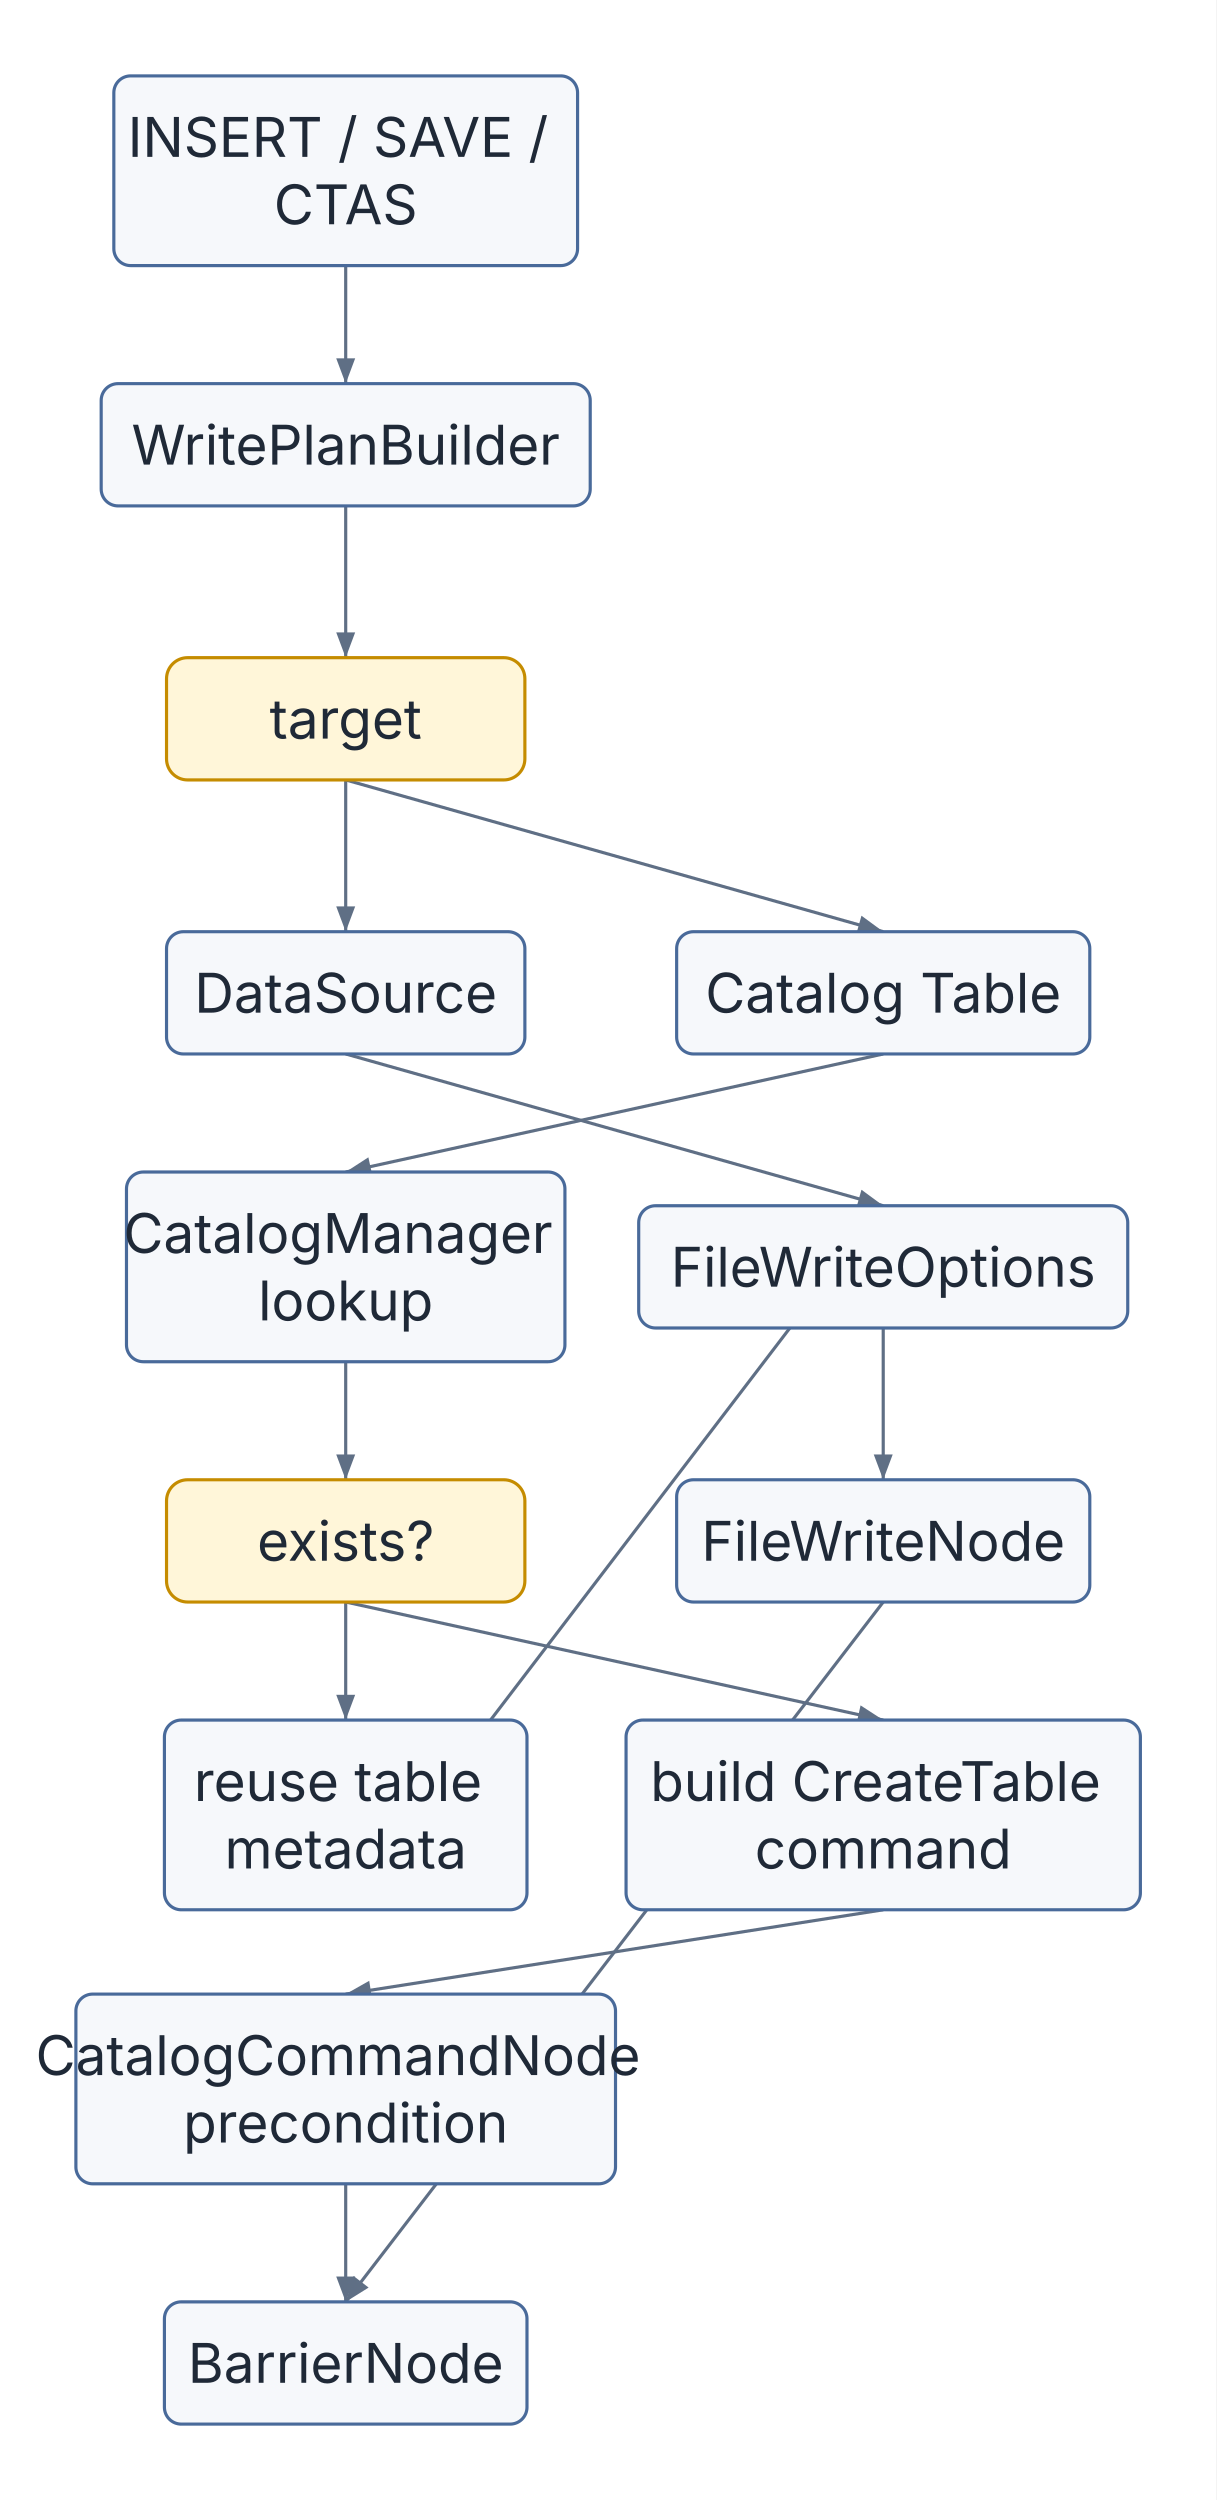
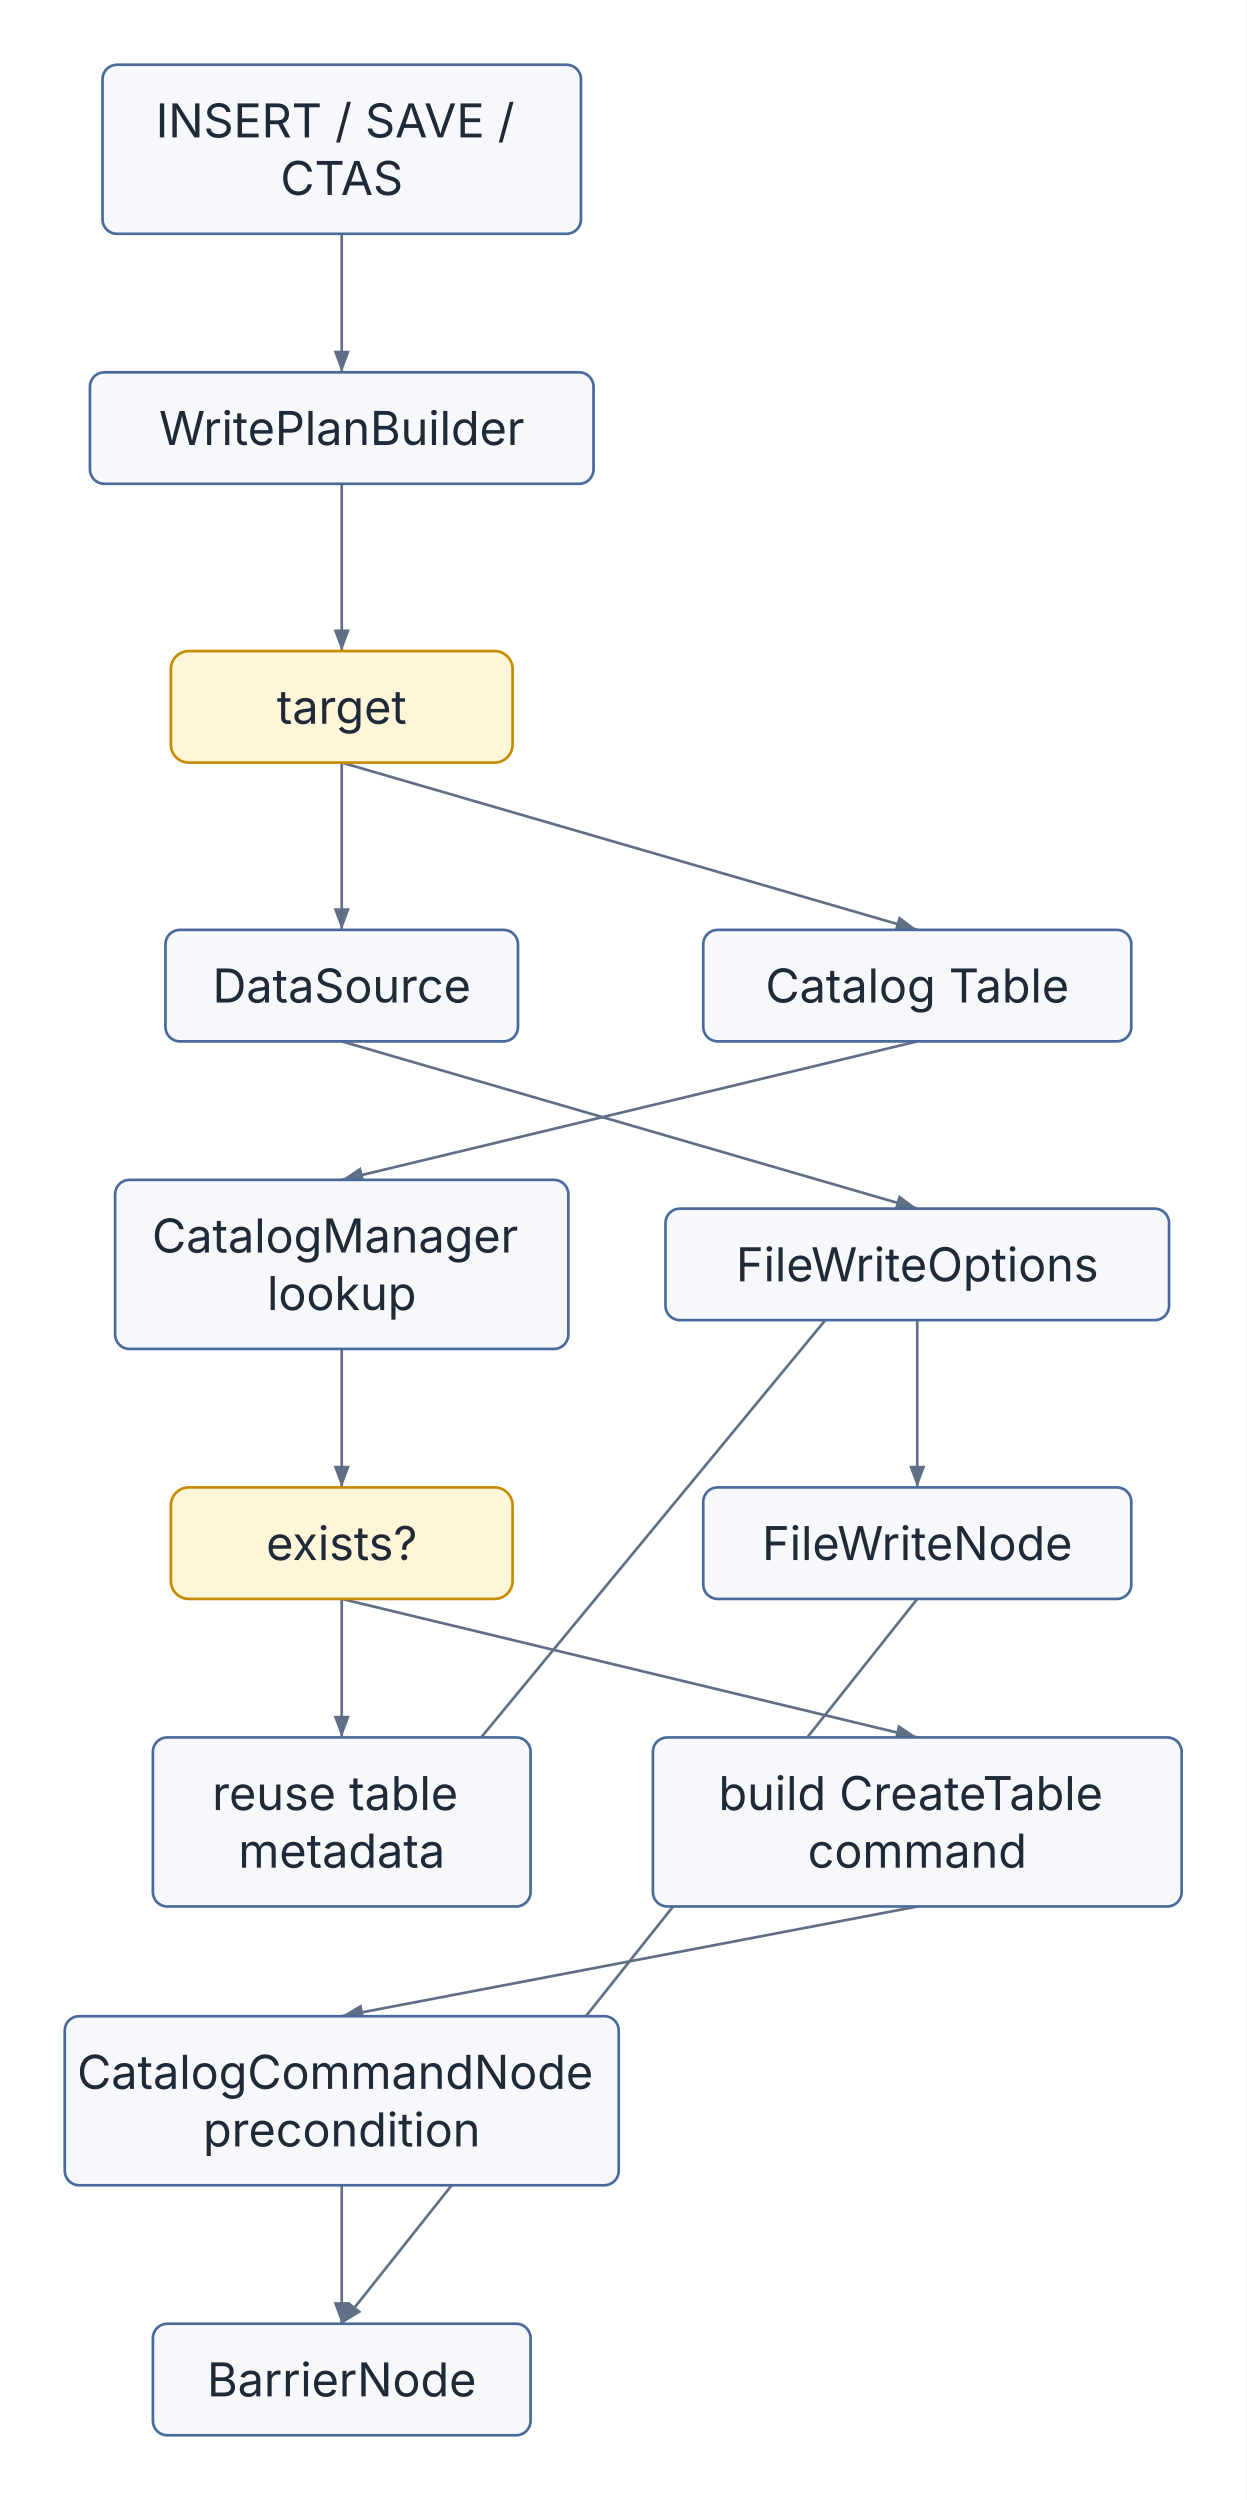
- <svg xmlns="http://www.w3.org/2000/svg" width="577" height="1186" viewBox="0 0 577 1186">
+ <svg xmlns="http://www.w3.org/2000/svg" width="693" height="1390" viewBox="0 0 693 1390">
  <defs>
    <marker id="arrow" markerWidth="10" markerHeight="10" refX="8" refY="3" orient="auto" markerUnits="strokeWidth">
      <path d="M0,0 L0,6 L8,3 z" fill="#5f6f85" />
    </marker>
  </defs>
-   <rect x="0" y="0" width="577" height="1186" fill="white" />
-   <line x1="164" y1="126" x2="164" y2="182" stroke="#5f6f85" stroke-width="1.5" marker-end="url(#arrow)" />
-   <line x1="164" y1="240" x2="164" y2="312" stroke="#5f6f85" stroke-width="1.5" marker-end="url(#arrow)" />
-   <line x1="164" y1="370" x2="164" y2="442" stroke="#5f6f85" stroke-width="1.5" marker-end="url(#arrow)" />
-   <line x1="164" y1="370" x2="419" y2="442" stroke="#5f6f85" stroke-width="1.5" marker-end="url(#arrow)" />
-   <line x1="419" y1="500" x2="164" y2="556" stroke="#5f6f85" stroke-width="1.5" marker-end="url(#arrow)" />
-   <line x1="164" y1="646" x2="164" y2="702" stroke="#5f6f85" stroke-width="1.5" marker-end="url(#arrow)" />
-   <line x1="164" y1="760" x2="164" y2="816" stroke="#5f6f85" stroke-width="1.5" marker-end="url(#arrow)" />
-   <line x1="164" y1="760" x2="419" y2="816" stroke="#5f6f85" stroke-width="1.5" marker-end="url(#arrow)" />
-   <line x1="164" y1="500" x2="419" y2="572" stroke="#5f6f85" stroke-width="1.5" marker-end="url(#arrow)" />
-   <line x1="164" y1="906" x2="419" y2="572" stroke="#5f6f85" stroke-width="1.5" marker-end="url(#arrow)" />
-   <line x1="419" y1="906" x2="164" y2="946" stroke="#5f6f85" stroke-width="1.5" marker-end="url(#arrow)" />
-   <line x1="419" y1="630" x2="419" y2="702" stroke="#5f6f85" stroke-width="1.5" marker-end="url(#arrow)" />
-   <line x1="164" y1="1036" x2="164" y2="1092" stroke="#5f6f85" stroke-width="1.5" marker-end="url(#arrow)" />
-   <line x1="419" y1="760" x2="164" y2="1092" stroke="#5f6f85" stroke-width="1.5" marker-end="url(#arrow)" />
-   <rect x="54" y="36" width="220" height="90" rx="8" fill="#f6f8fb" stroke="#496a9a" stroke-width="1.5" />
-   <text x="164" y="65" text-anchor="middle" dominant-baseline="middle" font-family="Inter, Helvetica, Arial, sans-serif" font-size="26" fill="#1f2937">
-     <tspan x="164" dy="0">INSERT / SAVE /</tspan>
-     <tspan x="164" dy="32">CTAS</tspan>
+   <rect x="0" y="0" width="693" height="1390" fill="white" />
+   <line x1="190" y1="130" x2="190" y2="207" stroke="#5f6f85" stroke-width="1.5" marker-end="url(#arrow)" />
+   <line x1="190" y1="269" x2="190" y2="362" stroke="#5f6f85" stroke-width="1.5" marker-end="url(#arrow)" />
+   <line x1="190" y1="424" x2="190" y2="517" stroke="#5f6f85" stroke-width="1.5" marker-end="url(#arrow)" />
+   <line x1="190" y1="424" x2="510" y2="517" stroke="#5f6f85" stroke-width="1.5" marker-end="url(#arrow)" />
+   <line x1="510" y1="579" x2="190" y2="656" stroke="#5f6f85" stroke-width="1.5" marker-end="url(#arrow)" />
+   <line x1="190" y1="750" x2="190" y2="827" stroke="#5f6f85" stroke-width="1.5" marker-end="url(#arrow)" />
+   <line x1="190" y1="889" x2="190" y2="966" stroke="#5f6f85" stroke-width="1.5" marker-end="url(#arrow)" />
+   <line x1="190" y1="889" x2="510" y2="966" stroke="#5f6f85" stroke-width="1.5" marker-end="url(#arrow)" />
+   <line x1="190" y1="579" x2="510" y2="672" stroke="#5f6f85" stroke-width="1.5" marker-end="url(#arrow)" />
+   <line x1="190" y1="1060" x2="510" y2="672" stroke="#5f6f85" stroke-width="1.5" marker-end="url(#arrow)" />
+   <line x1="510" y1="1060" x2="190" y2="1121" stroke="#5f6f85" stroke-width="1.5" marker-end="url(#arrow)" />
+   <line x1="510" y1="734" x2="510" y2="827" stroke="#5f6f85" stroke-width="1.5" marker-end="url(#arrow)" />
+   <line x1="190" y1="1215" x2="190" y2="1292" stroke="#5f6f85" stroke-width="1.5" marker-end="url(#arrow)" />
+   <line x1="510" y1="889" x2="190" y2="1292" stroke="#5f6f85" stroke-width="1.5" marker-end="url(#arrow)" />
+   <rect x="57" y="36" width="266" height="94" rx="8" fill="#f6f8fb" stroke="#496a9a" stroke-width="1.5" />
+   <text x="190" y="67" text-anchor="middle" dominant-baseline="middle" font-family="Inter, Helvetica, Arial, sans-serif" font-size="26" fill="#1f2937">
+     <tspan x="190" dy="0">INSERT / SAVE /</tspan>
+     <tspan x="190" dy="32">CTAS</tspan>
  </text>
-   <rect x="48" y="182" width="232" height="58" rx="8" fill="#f6f8fb" stroke="#496a9a" stroke-width="1.5" />
-   <text x="164" y="211" text-anchor="middle" dominant-baseline="middle" font-family="Inter, Helvetica, Arial, sans-serif" font-size="26" fill="#1f2937">
-     <tspan x="164" dy="0">WritePlanBuilder</tspan>
+   <rect x="50" y="207" width="280" height="62" rx="8" fill="#f6f8fb" stroke="#496a9a" stroke-width="1.5" />
+   <text x="190" y="238" text-anchor="middle" dominant-baseline="middle" font-family="Inter, Helvetica, Arial, sans-serif" font-size="26" fill="#1f2937">
+     <tspan x="190" dy="0">WritePlanBuilder</tspan>
  </text>
-   <rect x="79" y="312" width="170" height="58" rx="10" fill="#fff6d9" stroke="#c58c00" stroke-width="1.5" />
-   <text x="164" y="341" text-anchor="middle" dominant-baseline="middle" font-family="Inter, Helvetica, Arial, sans-serif" font-size="26" fill="#1f2937">
-     <tspan x="164" dy="0">target</tspan>
+   <rect x="95" y="362" width="190" height="62" rx="10" fill="#fff6d9" stroke="#c58c00" stroke-width="1.5" />
+   <text x="190" y="393" text-anchor="middle" dominant-baseline="middle" font-family="Inter, Helvetica, Arial, sans-serif" font-size="26" fill="#1f2937">
+     <tspan x="190" dy="0">target</tspan>
  </text>
-   <rect x="79" y="442" width="170" height="58" rx="8" fill="#f6f8fb" stroke="#496a9a" stroke-width="1.5" />
-   <text x="164" y="471" text-anchor="middle" dominant-baseline="middle" font-family="Inter, Helvetica, Arial, sans-serif" font-size="26" fill="#1f2937">
-     <tspan x="164" dy="0">DataSource</tspan>
+   <rect x="92" y="517" width="196" height="62" rx="8" fill="#f6f8fb" stroke="#496a9a" stroke-width="1.5" />
+   <text x="190" y="548" text-anchor="middle" dominant-baseline="middle" font-family="Inter, Helvetica, Arial, sans-serif" font-size="26" fill="#1f2937">
+     <tspan x="190" dy="0">DataSource</tspan>
  </text>
-   <rect x="321" y="442" width="196" height="58" rx="8" fill="#f6f8fb" stroke="#496a9a" stroke-width="1.5" />
-   <text x="419" y="471" text-anchor="middle" dominant-baseline="middle" font-family="Inter, Helvetica, Arial, sans-serif" font-size="26" fill="#1f2937">
-     <tspan x="419" dy="0">Catalog Table</tspan>
+   <rect x="391" y="517" width="238" height="62" rx="8" fill="#f6f8fb" stroke="#496a9a" stroke-width="1.5" />
+   <text x="510" y="548" text-anchor="middle" dominant-baseline="middle" font-family="Inter, Helvetica, Arial, sans-serif" font-size="26" fill="#1f2937">
+     <tspan x="510" dy="0">Catalog Table</tspan>
  </text>
-   <rect x="60" y="556" width="208" height="90" rx="8" fill="#f6f8fb" stroke="#496a9a" stroke-width="1.5" />
-   <text x="164" y="585" text-anchor="middle" dominant-baseline="middle" font-family="Inter, Helvetica, Arial, sans-serif" font-size="26" fill="#1f2937">
-     <tspan x="164" dy="0">CatalogManager</tspan>
-     <tspan x="164" dy="32">lookup</tspan>
+   <rect x="64" y="656" width="252" height="94" rx="8" fill="#f6f8fb" stroke="#496a9a" stroke-width="1.5" />
+   <text x="190" y="687" text-anchor="middle" dominant-baseline="middle" font-family="Inter, Helvetica, Arial, sans-serif" font-size="26" fill="#1f2937">
+     <tspan x="190" dy="0">CatalogManager</tspan>
+     <tspan x="190" dy="32">lookup</tspan>
  </text>
-   <rect x="79" y="702" width="170" height="58" rx="10" fill="#fff6d9" stroke="#c58c00" stroke-width="1.5" />
-   <text x="164" y="731" text-anchor="middle" dominant-baseline="middle" font-family="Inter, Helvetica, Arial, sans-serif" font-size="26" fill="#1f2937">
-     <tspan x="164" dy="0">exists?</tspan>
+   <rect x="95" y="827" width="190" height="62" rx="10" fill="#fff6d9" stroke="#c58c00" stroke-width="1.5" />
+   <text x="190" y="858" text-anchor="middle" dominant-baseline="middle" font-family="Inter, Helvetica, Arial, sans-serif" font-size="26" fill="#1f2937">
+     <tspan x="190" dy="0">exists?</tspan>
  </text>
-   <rect x="78" y="816" width="172" height="90" rx="8" fill="#f6f8fb" stroke="#496a9a" stroke-width="1.5" />
-   <text x="164" y="845" text-anchor="middle" dominant-baseline="middle" font-family="Inter, Helvetica, Arial, sans-serif" font-size="26" fill="#1f2937">
-     <tspan x="164" dy="0">reuse table</tspan>
-     <tspan x="164" dy="32">metadata</tspan>
+   <rect x="85" y="966" width="210" height="94" rx="8" fill="#f6f8fb" stroke="#496a9a" stroke-width="1.5" />
+   <text x="190" y="997" text-anchor="middle" dominant-baseline="middle" font-family="Inter, Helvetica, Arial, sans-serif" font-size="26" fill="#1f2937">
+     <tspan x="190" dy="0">reuse table</tspan>
+     <tspan x="190" dy="32">metadata</tspan>
  </text>
-   <rect x="297" y="816" width="244" height="90" rx="8" fill="#f6f8fb" stroke="#496a9a" stroke-width="1.5" />
-   <text x="419" y="845" text-anchor="middle" dominant-baseline="middle" font-family="Inter, Helvetica, Arial, sans-serif" font-size="26" fill="#1f2937">
-     <tspan x="419" dy="0">build CreateTable</tspan>
-     <tspan x="419" dy="32">command</tspan>
+   <rect x="363" y="966" width="294" height="94" rx="8" fill="#f6f8fb" stroke="#496a9a" stroke-width="1.5" />
+   <text x="510" y="997" text-anchor="middle" dominant-baseline="middle" font-family="Inter, Helvetica, Arial, sans-serif" font-size="26" fill="#1f2937">
+     <tspan x="510" dy="0">build CreateTable</tspan>
+     <tspan x="510" dy="32">command</tspan>
  </text>
-   <rect x="303" y="572" width="232" height="58" rx="8" fill="#f6f8fb" stroke="#496a9a" stroke-width="1.5" />
-   <text x="419" y="601" text-anchor="middle" dominant-baseline="middle" font-family="Inter, Helvetica, Arial, sans-serif" font-size="26" fill="#1f2937">
-     <tspan x="419" dy="0">FileWriteOptions</tspan>
+   <rect x="370" y="672" width="280" height="62" rx="8" fill="#f6f8fb" stroke="#496a9a" stroke-width="1.5" />
+   <text x="510" y="703" text-anchor="middle" dominant-baseline="middle" font-family="Inter, Helvetica, Arial, sans-serif" font-size="26" fill="#1f2937">
+     <tspan x="510" dy="0">FileWriteOptions</tspan>
  </text>
-   <rect x="36" y="946" width="256" height="90" rx="8" fill="#f6f8fb" stroke="#496a9a" stroke-width="1.5" />
-   <text x="164" y="975" text-anchor="middle" dominant-baseline="middle" font-family="Inter, Helvetica, Arial, sans-serif" font-size="26" fill="#1f2937">
-     <tspan x="164" dy="0">CatalogCommandNode</tspan>
-     <tspan x="164" dy="32">precondition</tspan>
+   <rect x="36" y="1121" width="308" height="94" rx="8" fill="#f6f8fb" stroke="#496a9a" stroke-width="1.5" />
+   <text x="190" y="1152" text-anchor="middle" dominant-baseline="middle" font-family="Inter, Helvetica, Arial, sans-serif" font-size="26" fill="#1f2937">
+     <tspan x="190" dy="0">CatalogCommandNode</tspan>
+     <tspan x="190" dy="32">precondition</tspan>
  </text>
-   <rect x="321" y="702" width="196" height="58" rx="8" fill="#f6f8fb" stroke="#496a9a" stroke-width="1.5" />
-   <text x="419" y="731" text-anchor="middle" dominant-baseline="middle" font-family="Inter, Helvetica, Arial, sans-serif" font-size="26" fill="#1f2937">
-     <tspan x="419" dy="0">FileWriteNode</tspan>
+   <rect x="391" y="827" width="238" height="62" rx="8" fill="#f6f8fb" stroke="#496a9a" stroke-width="1.5" />
+   <text x="510" y="858" text-anchor="middle" dominant-baseline="middle" font-family="Inter, Helvetica, Arial, sans-serif" font-size="26" fill="#1f2937">
+     <tspan x="510" dy="0">FileWriteNode</tspan>
  </text>
-   <rect x="78" y="1092" width="172" height="58" rx="8" fill="#f6f8fb" stroke="#496a9a" stroke-width="1.5" />
-   <text x="164" y="1121" text-anchor="middle" dominant-baseline="middle" font-family="Inter, Helvetica, Arial, sans-serif" font-size="26" fill="#1f2937">
-     <tspan x="164" dy="0">BarrierNode</tspan>
+   <rect x="85" y="1292" width="210" height="62" rx="8" fill="#f6f8fb" stroke="#496a9a" stroke-width="1.5" />
+   <text x="190" y="1323" text-anchor="middle" dominant-baseline="middle" font-family="Inter, Helvetica, Arial, sans-serif" font-size="26" fill="#1f2937">
+     <tspan x="190" dy="0">BarrierNode</tspan>
  </text>
</svg>
